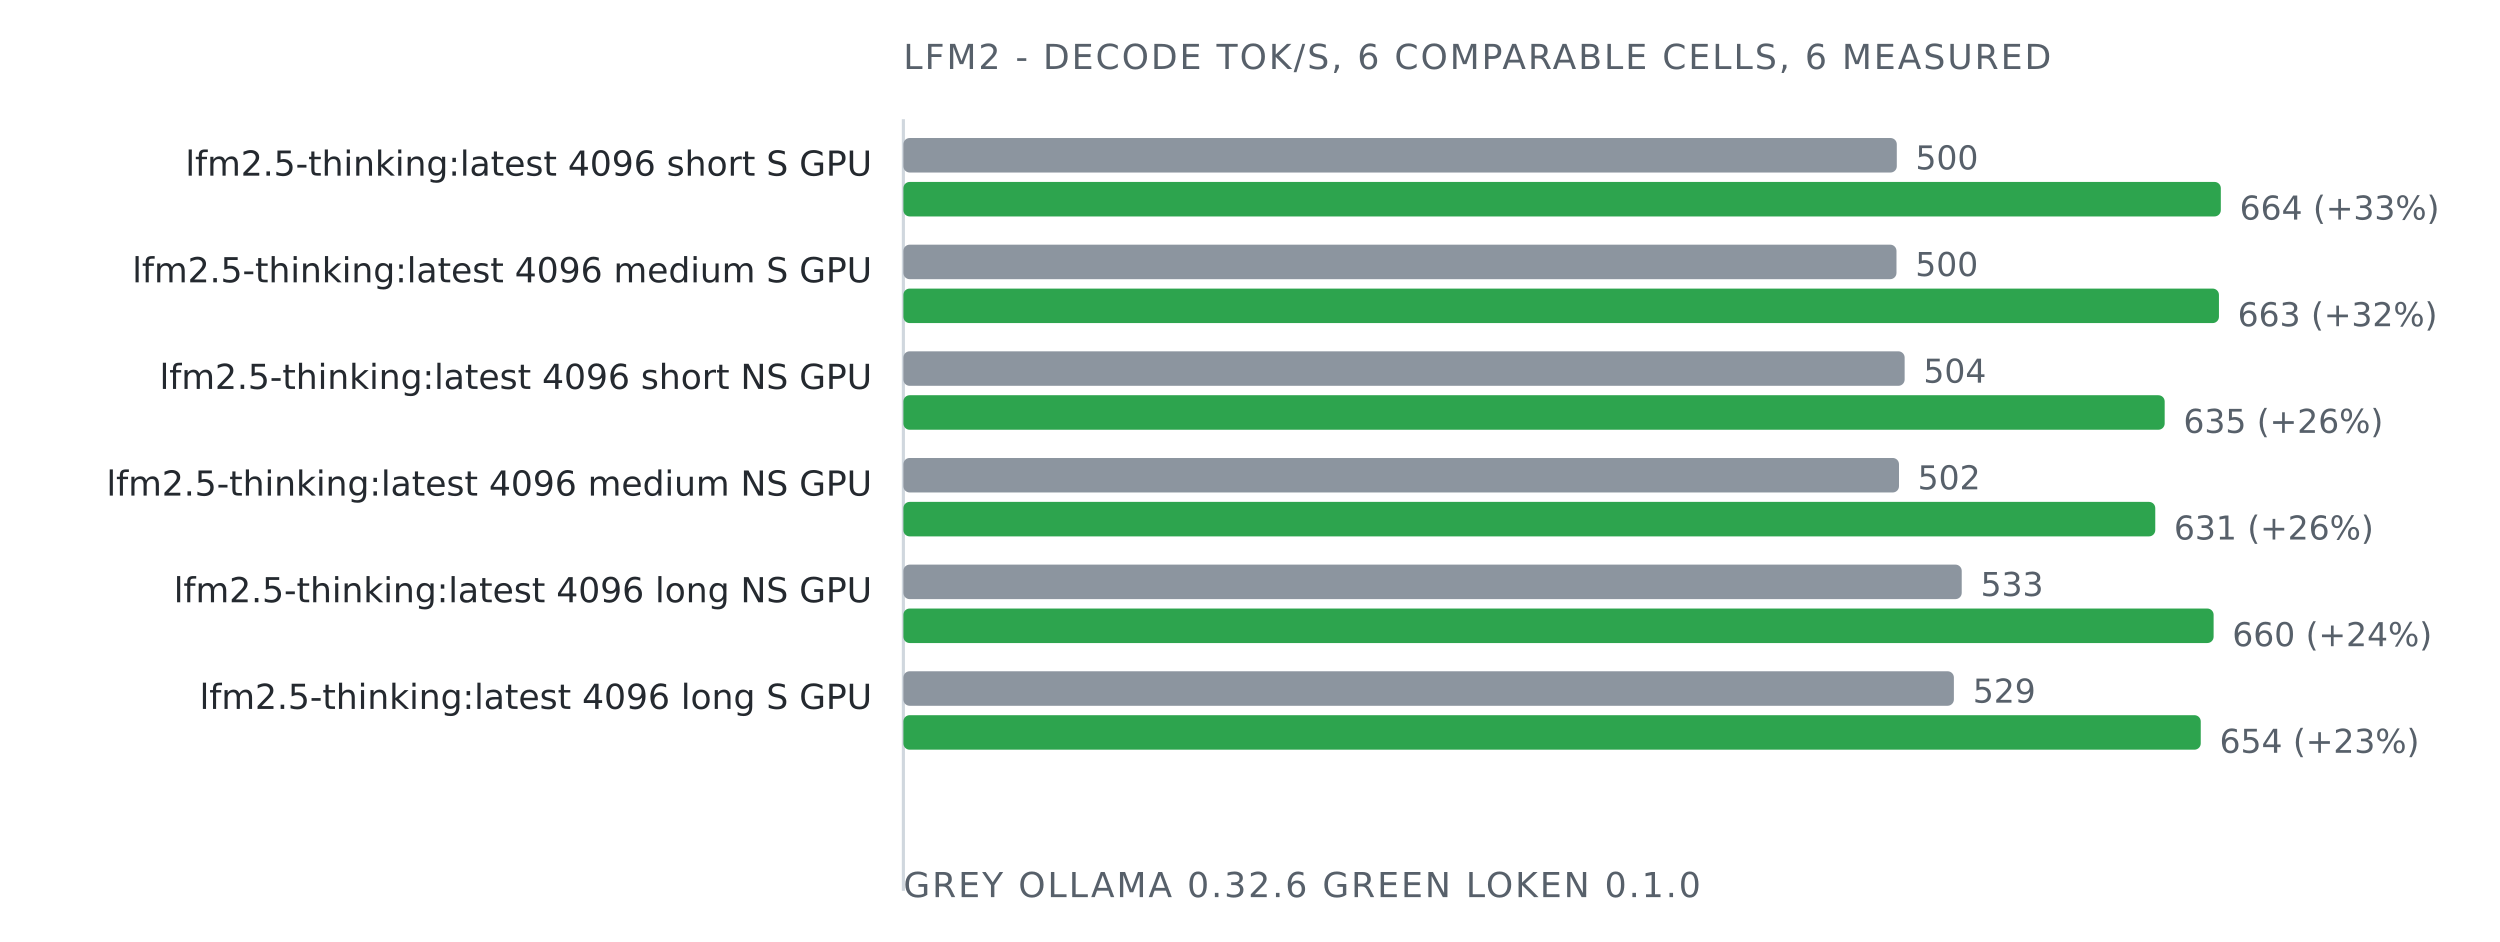
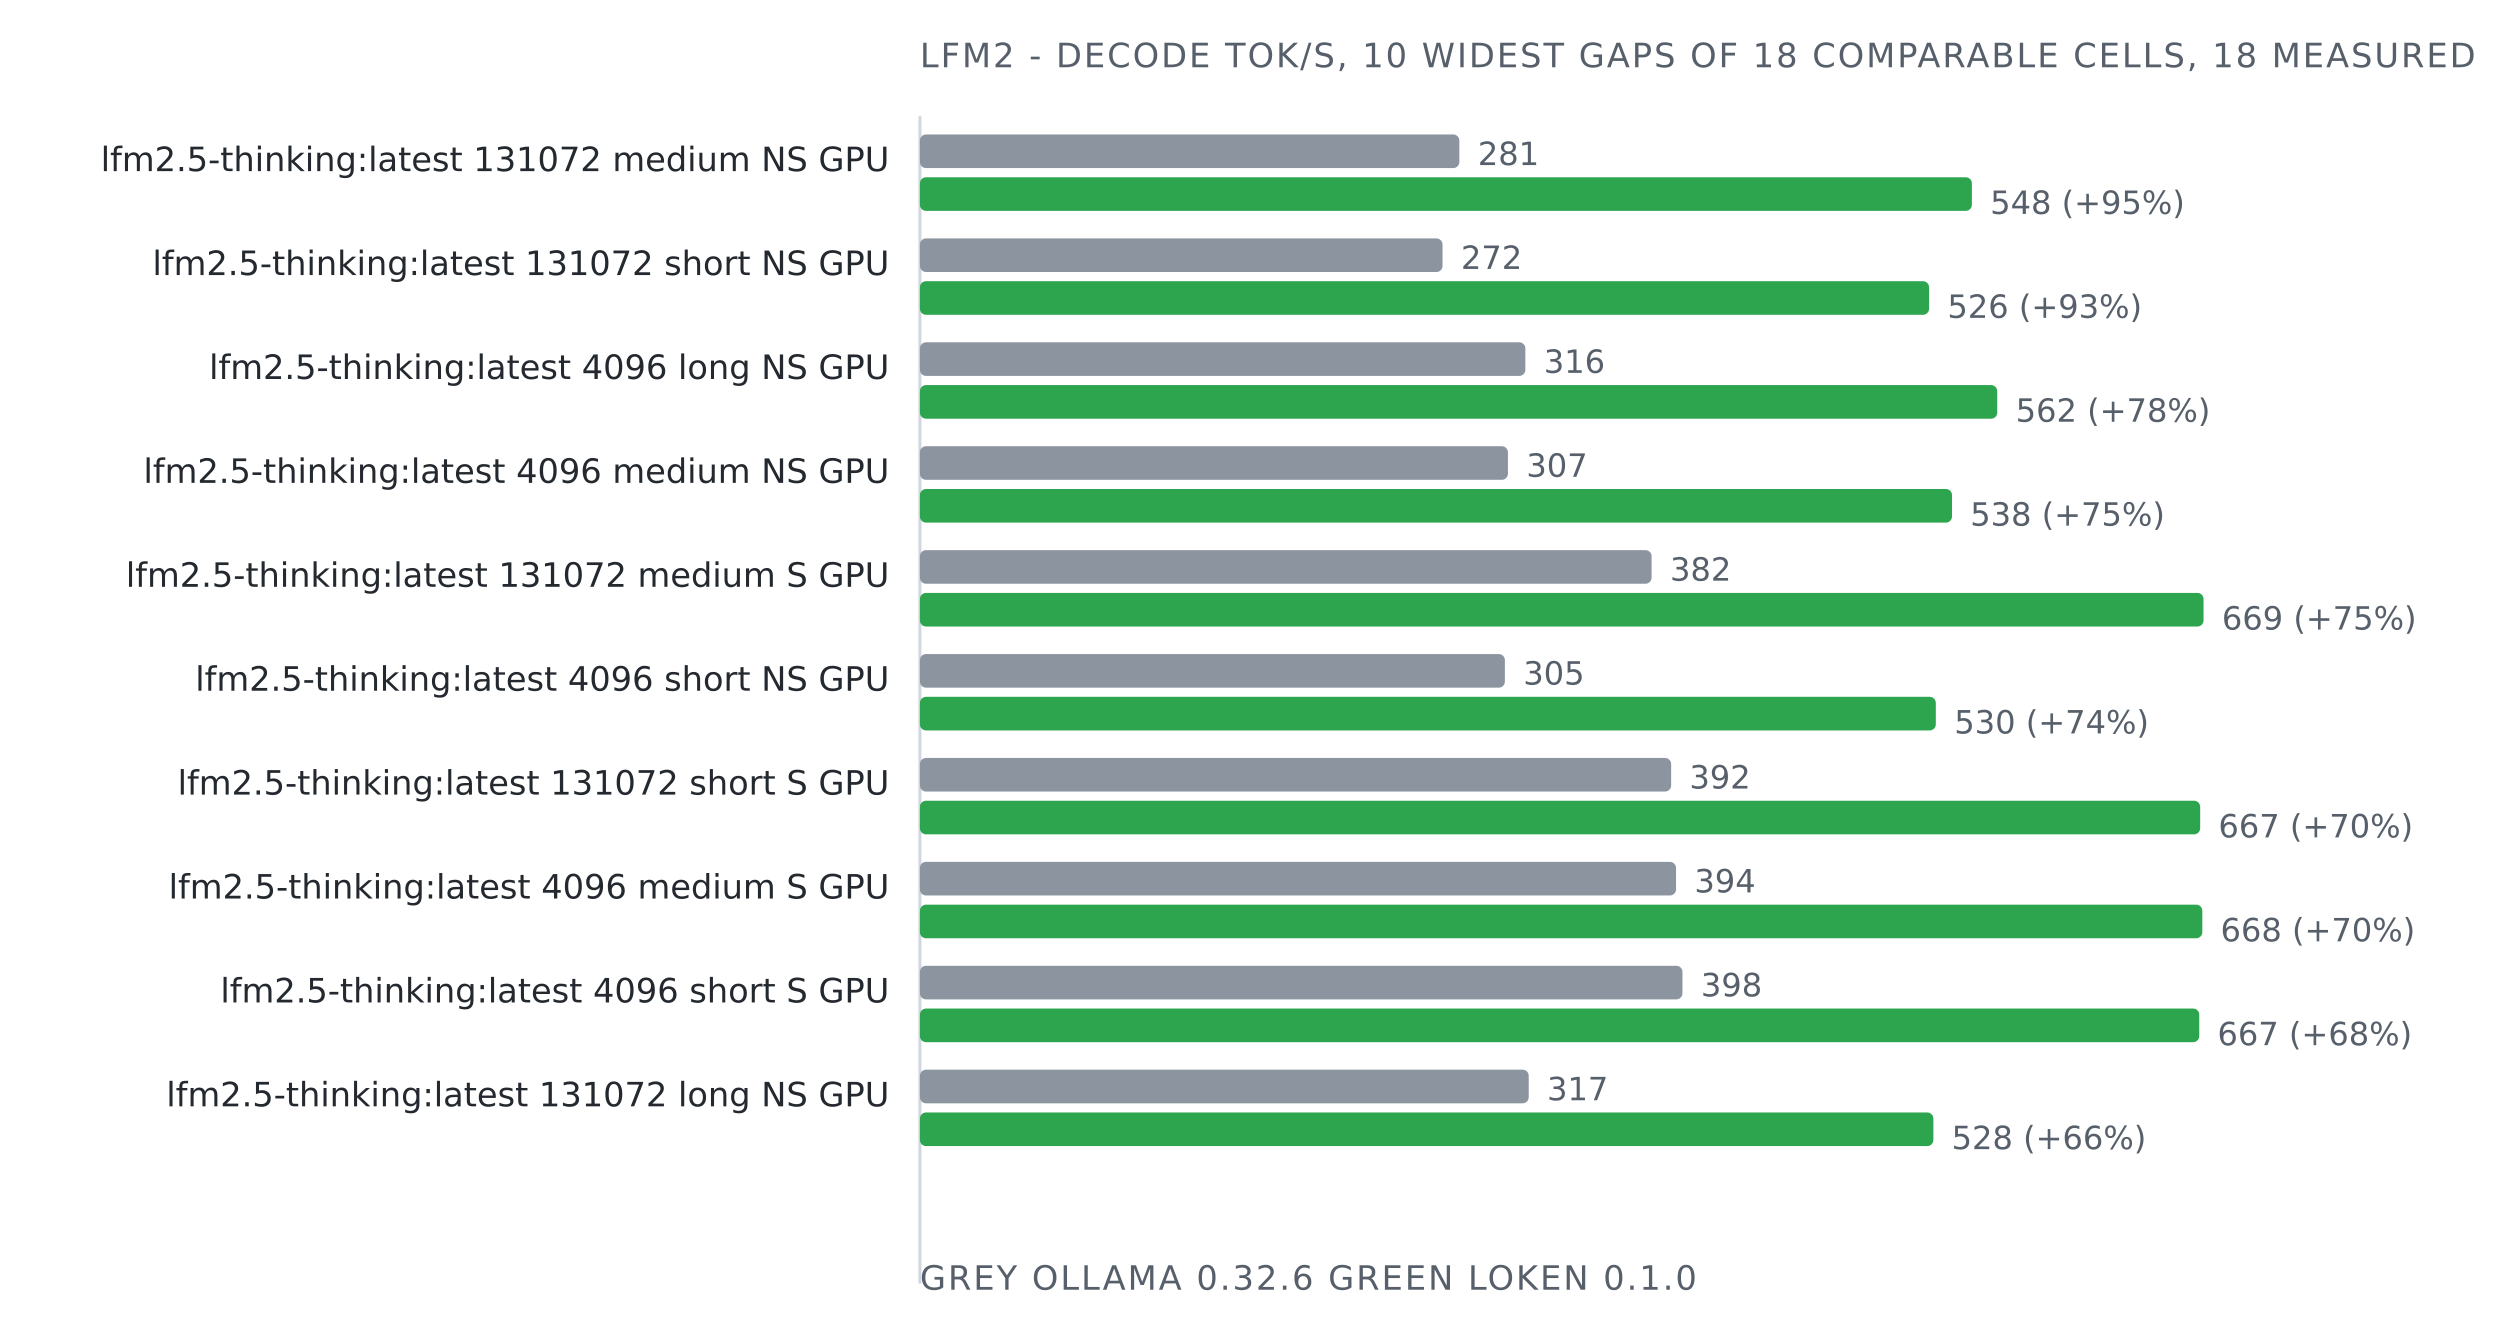
- <svg xmlns="http://www.w3.org/2000/svg" width="797" height="300" viewBox="0 0 797 300" font-family="DejaVu Sans, Liberation Sans, Helvetica, Arial, sans-serif">
+ <svg xmlns="http://www.w3.org/2000/svg" width="818" height="436" viewBox="0 0 818 436" font-family="DejaVu Sans, Liberation Sans, Helvetica, Arial, sans-serif">
  <style>.t{fill:#57606a;font-size:10.5px}.m{fill:#24292f;font-size:11px}.h{fill:#57606a;font-size:11px;letter-spacing:.06em}.o{fill:#8c959f}.l{fill:#2da44e}.ax{stroke:#d0d7de;stroke-width:1}@media (prefers-color-scheme:dark){.t,.h{fill:#8b949e}.m{fill:#e6edf3}.o{fill:#6e7681}.l{fill:#3fb950}.ax{stroke:#30363d}}</style>
-   <text class="h" x="288" y="22">LFM2 - DECODE TOK/S, 6 COMPARABLE CELLS, 6 MEASURED</text>
-   <line class="ax" x1="288" y1="38" x2="288" y2="284" />
-   <text class="m" x="278" y="56" text-anchor="end">lfm2.5-thinking:latest 4096 short S GPU</text>
-   <rect class="o" x="288" y="44" width="316.7" height="11" rx="2" />
-   <rect class="l" x="288" y="58" width="420.0" height="11" rx="2" />
-   <text class="t" x="610.661" y="54">500</text>
-   <text class="t" x="714.0" y="70">664  (+33%)</text>
-   <text class="m" x="278" y="90" text-anchor="end">lfm2.5-thinking:latest 4096 medium S GPU</text>
-   <rect class="o" x="288" y="78" width="316.6" height="11" rx="2" />
-   <rect class="l" x="288" y="92" width="419.4" height="11" rx="2" />
-   <text class="t" x="610.598" y="88">500</text>
-   <text class="t" x="713.367" y="104">663  (+32%)</text>
-   <text class="m" x="278" y="124" text-anchor="end">lfm2.5-thinking:latest 4096 short NS GPU</text>
-   <rect class="o" x="288" y="112" width="319.2" height="11" rx="2" />
-   <rect class="l" x="288" y="126" width="402.1" height="11" rx="2" />
-   <text class="t" x="613.192" y="122">504</text>
-   <text class="t" x="696.091" y="138">635  (+26%)</text>
-   <text class="m" x="278" y="158" text-anchor="end">lfm2.5-thinking:latest 4096 medium NS GPU</text>
-   <rect class="o" x="288" y="146" width="317.4" height="11" rx="2" />
-   <rect class="l" x="288" y="160" width="399.1" height="11" rx="2" />
-   <text class="t" x="611.357" y="156">502</text>
-   <text class="t" x="693.054" y="172">631  (+26%)</text>
-   <text class="m" x="278" y="192" text-anchor="end">lfm2.5-thinking:latest 4096 long NS GPU</text>
-   <rect class="o" x="288" y="180" width="337.4" height="11" rx="2" />
-   <rect class="l" x="288" y="194" width="417.7" height="11" rx="2" />
-   <text class="t" x="631.418" y="190">533</text>
-   <text class="t" x="711.659" y="206">660  (+24%)</text>
-   <text class="m" x="278" y="226" text-anchor="end">lfm2.5-thinking:latest 4096 long S GPU</text>
-   <rect class="o" x="288" y="214" width="334.9" height="11" rx="2" />
-   <rect class="l" x="288" y="228" width="413.6" height="11" rx="2" />
-   <text class="t" x="628.95" y="224">529</text>
-   <text class="t" x="707.609" y="240">654  (+23%)</text>
-   <text class="h" x="288" y="286">GREY OLLAMA 0.32.6   GREEN LOKEN 0.1.0</text>
+   <text class="h" x="301" y="22">LFM2 - DECODE TOK/S, 10 WIDEST GAPS OF 18 COMPARABLE CELLS, 18 MEASURED</text>
+   <line class="ax" x1="301" y1="38" x2="301" y2="420" />
+   <text class="m" x="291" y="56" text-anchor="end">lfm2.5-thinking:latest 131072 medium NS GPU</text>
+   <rect class="o" x="301" y="44" width="176.5" height="11" rx="2" />
+   <rect class="l" x="301" y="58" width="344.2" height="11" rx="2" />
+   <text class="t" x="483.548" y="54">281</text>
+   <text class="t" x="651.184" y="70">548  (+95%)</text>
+   <text class="m" x="291" y="90" text-anchor="end">lfm2.5-thinking:latest 131072 short NS GPU</text>
+   <rect class="o" x="301" y="78" width="171.0" height="11" rx="2" />
+   <rect class="l" x="301" y="92" width="330.2" height="11" rx="2" />
+   <text class="t" x="478.025" y="88">272</text>
+   <text class="t" x="637.188" y="104">526  (+93%)</text>
+   <text class="m" x="291" y="124" text-anchor="end">lfm2.5-thinking:latest 4096 long NS GPU</text>
+   <rect class="o" x="301" y="112" width="198.1" height="11" rx="2" />
+   <rect class="l" x="301" y="126" width="352.5" height="11" rx="2" />
+   <text class="t" x="505.138" y="122">316</text>
+   <text class="t" x="659.531" y="138">562  (+78%)</text>
+   <text class="m" x="291" y="158" text-anchor="end">lfm2.5-thinking:latest 4096 medium NS GPU</text>
+   <rect class="o" x="301" y="146" width="192.4" height="11" rx="2" />
+   <rect class="l" x="301" y="160" width="337.7" height="11" rx="2" />
+   <text class="t" x="499.427" y="156">307</text>
+   <text class="t" x="644.657" y="172">538  (+75%)</text>
+   <text class="m" x="291" y="192" text-anchor="end">lfm2.5-thinking:latest 131072 medium S GPU</text>
+   <rect class="o" x="301" y="180" width="239.4" height="11" rx="2" />
+   <rect class="l" x="301" y="194" width="420.0" height="11" rx="2" />
+   <text class="t" x="546.435" y="190">382</text>
+   <text class="t" x="727.0" y="206">669  (+75%)</text>
+   <text class="m" x="291" y="226" text-anchor="end">lfm2.5-thinking:latest 4096 short NS GPU</text>
+   <rect class="o" x="301" y="214" width="191.4" height="11" rx="2" />
+   <rect class="l" x="301" y="228" width="332.4" height="11" rx="2" />
+   <text class="t" x="498.423" y="224">305</text>
+   <text class="t" x="639.448" y="240">530  (+74%)</text>
+   <text class="m" x="291" y="260" text-anchor="end">lfm2.5-thinking:latest 131072 short S GPU</text>
+   <rect class="o" x="301" y="248" width="245.8" height="11" rx="2" />
+   <rect class="l" x="301" y="262" width="418.9" height="11" rx="2" />
+   <text class="t" x="552.774" y="258">392</text>
+   <text class="t" x="725.87" y="274">667  (+70%)</text>
+   <text class="m" x="291" y="294" text-anchor="end">lfm2.5-thinking:latest 4096 medium S GPU</text>
+   <rect class="o" x="301" y="282" width="247.4" height="11" rx="2" />
+   <rect class="l" x="301" y="296" width="419.6" height="11" rx="2" />
+   <text class="t" x="554.406" y="292">394</text>
+   <text class="t" x="726.561" y="308">668  (+70%)</text>
+   <text class="m" x="291" y="328" text-anchor="end">lfm2.5-thinking:latest 4096 short S GPU</text>
+   <rect class="o" x="301" y="316" width="249.5" height="11" rx="2" />
+   <rect class="l" x="301" y="330" width="418.6" height="11" rx="2" />
+   <text class="t" x="556.54" y="326">398</text>
+   <text class="t" x="725.556" y="342">667  (+68%)</text>
+   <text class="m" x="291" y="362" text-anchor="end">lfm2.5-thinking:latest 131072 long NS GPU</text>
+   <rect class="o" x="301" y="350" width="199.2" height="11" rx="2" />
+   <rect class="l" x="301" y="364" width="331.6" height="11" rx="2" />
+   <text class="t" x="506.205" y="360">317</text>
+   <text class="t" x="638.569" y="376">528  (+66%)</text>
+   <text class="h" x="301" y="422">GREY OLLAMA 0.32.6   GREEN LOKEN 0.1.0</text>
</svg>
